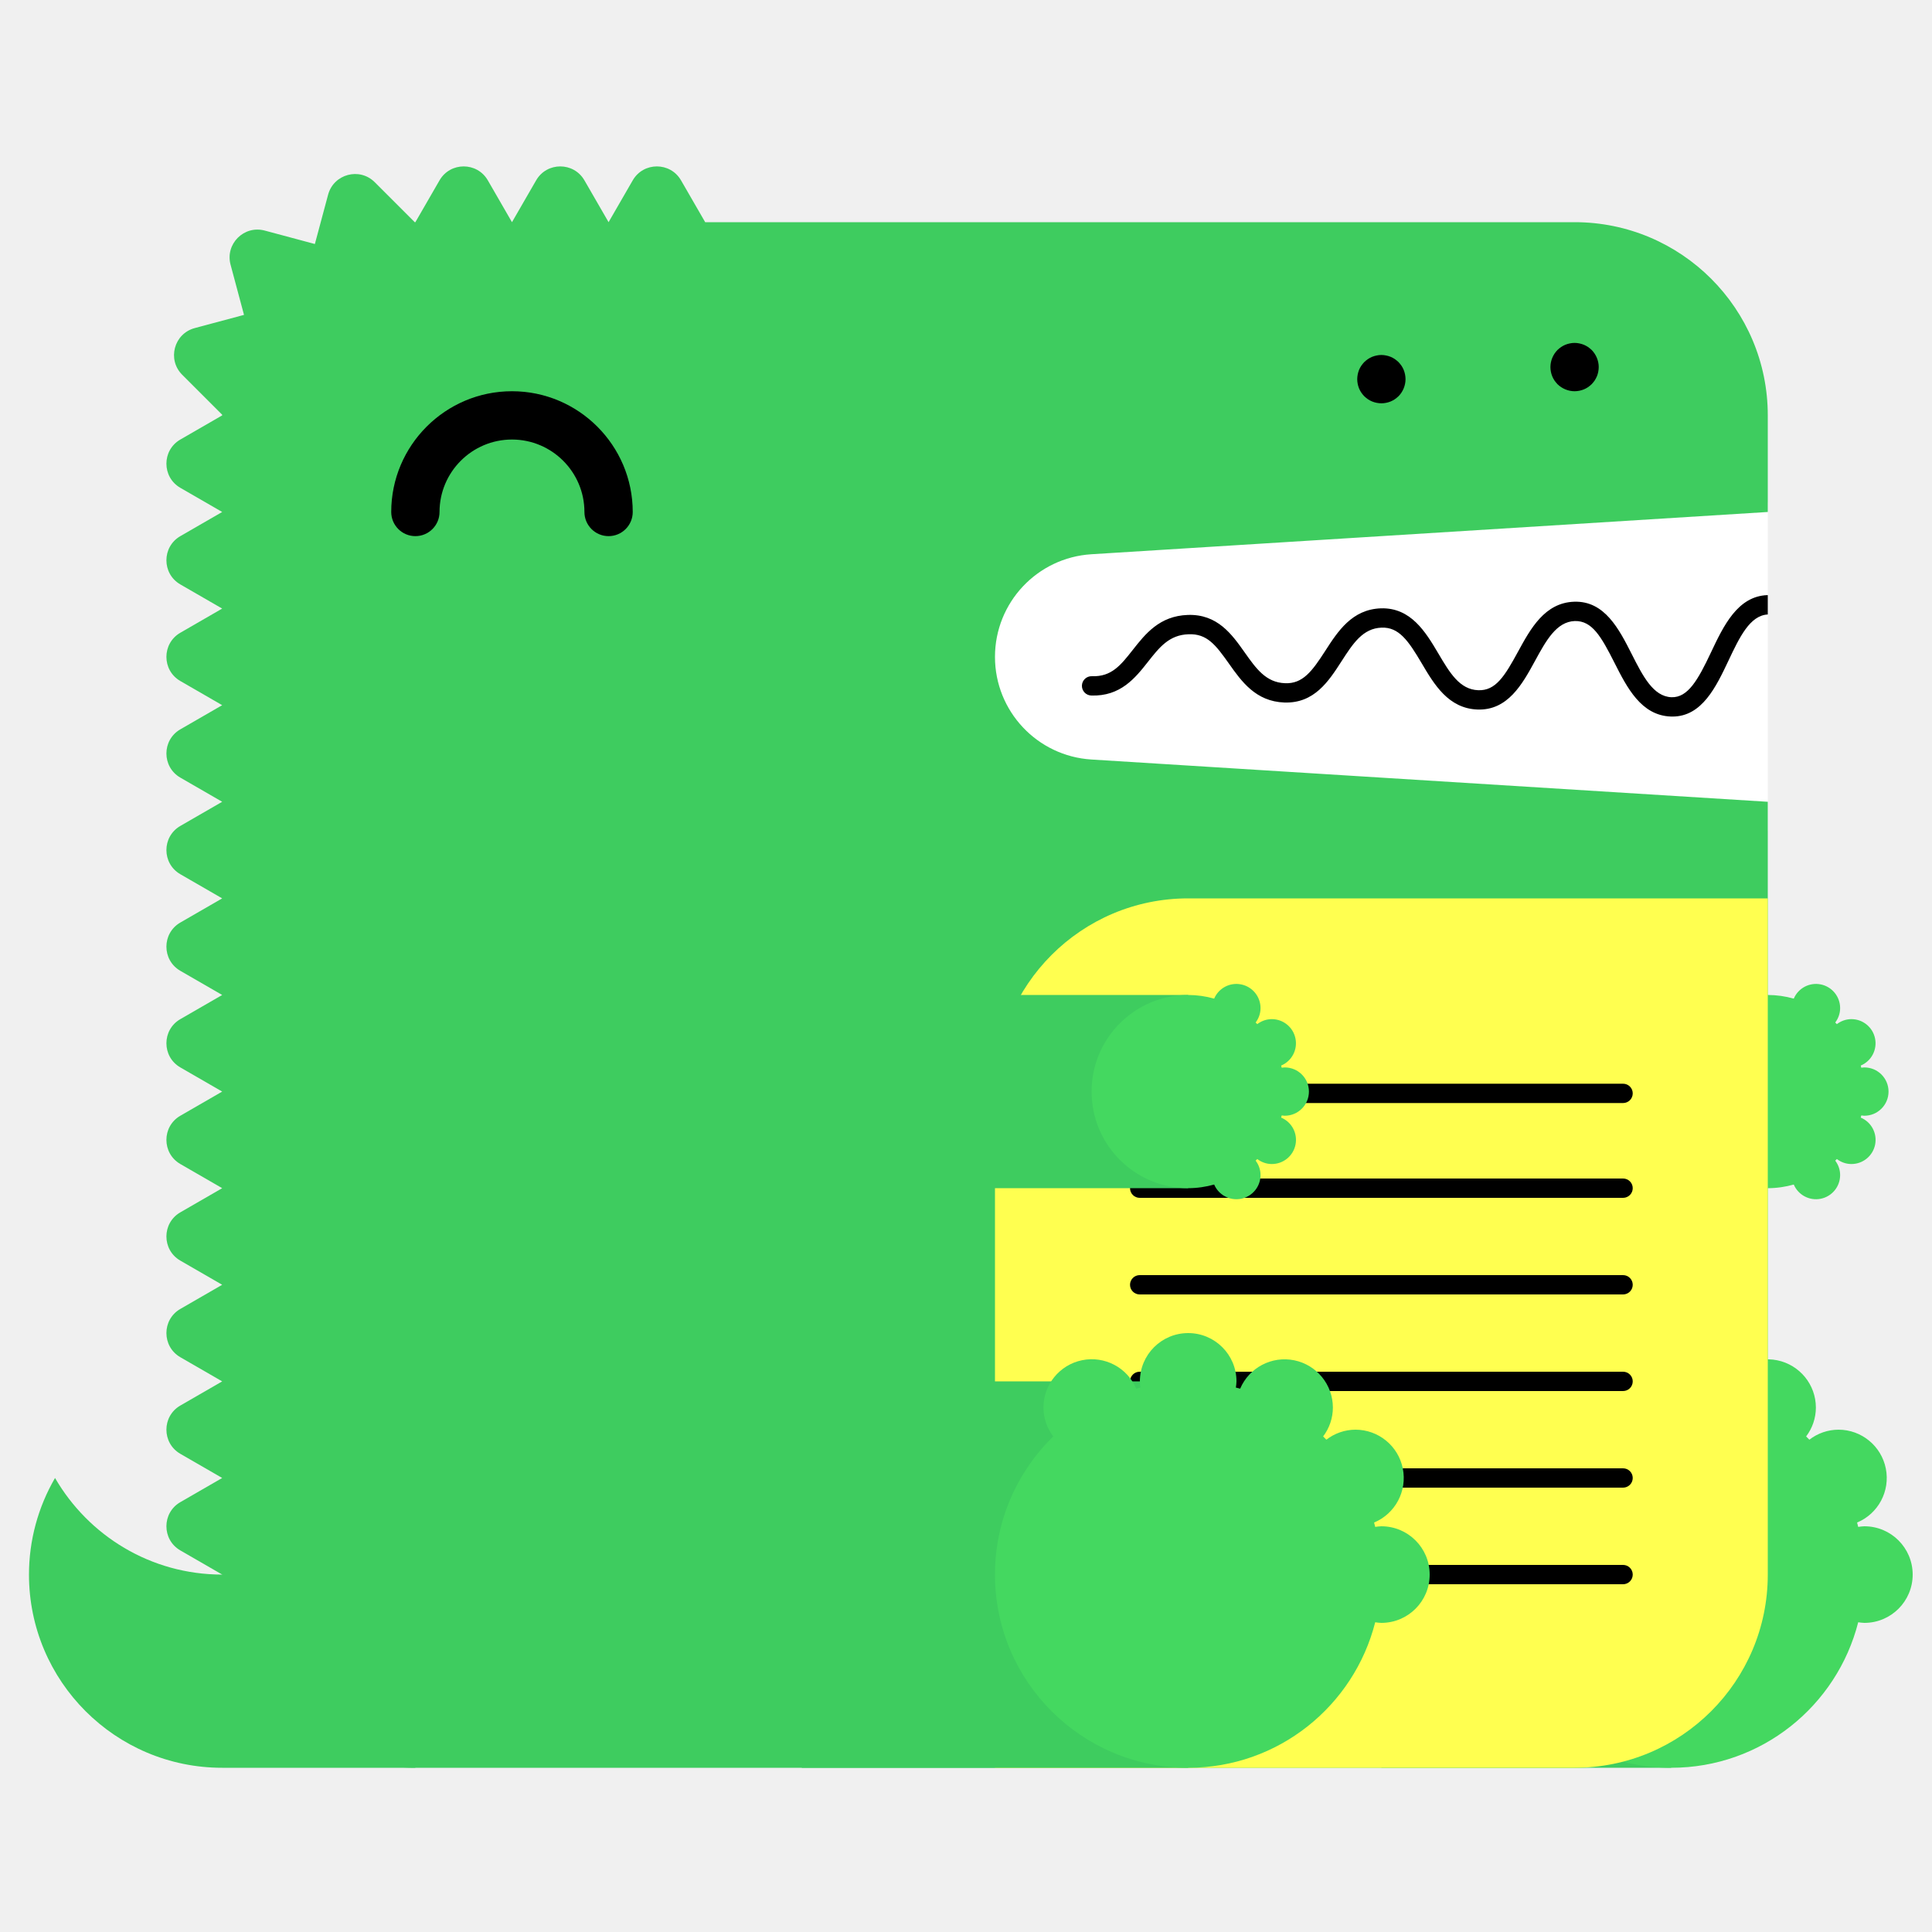
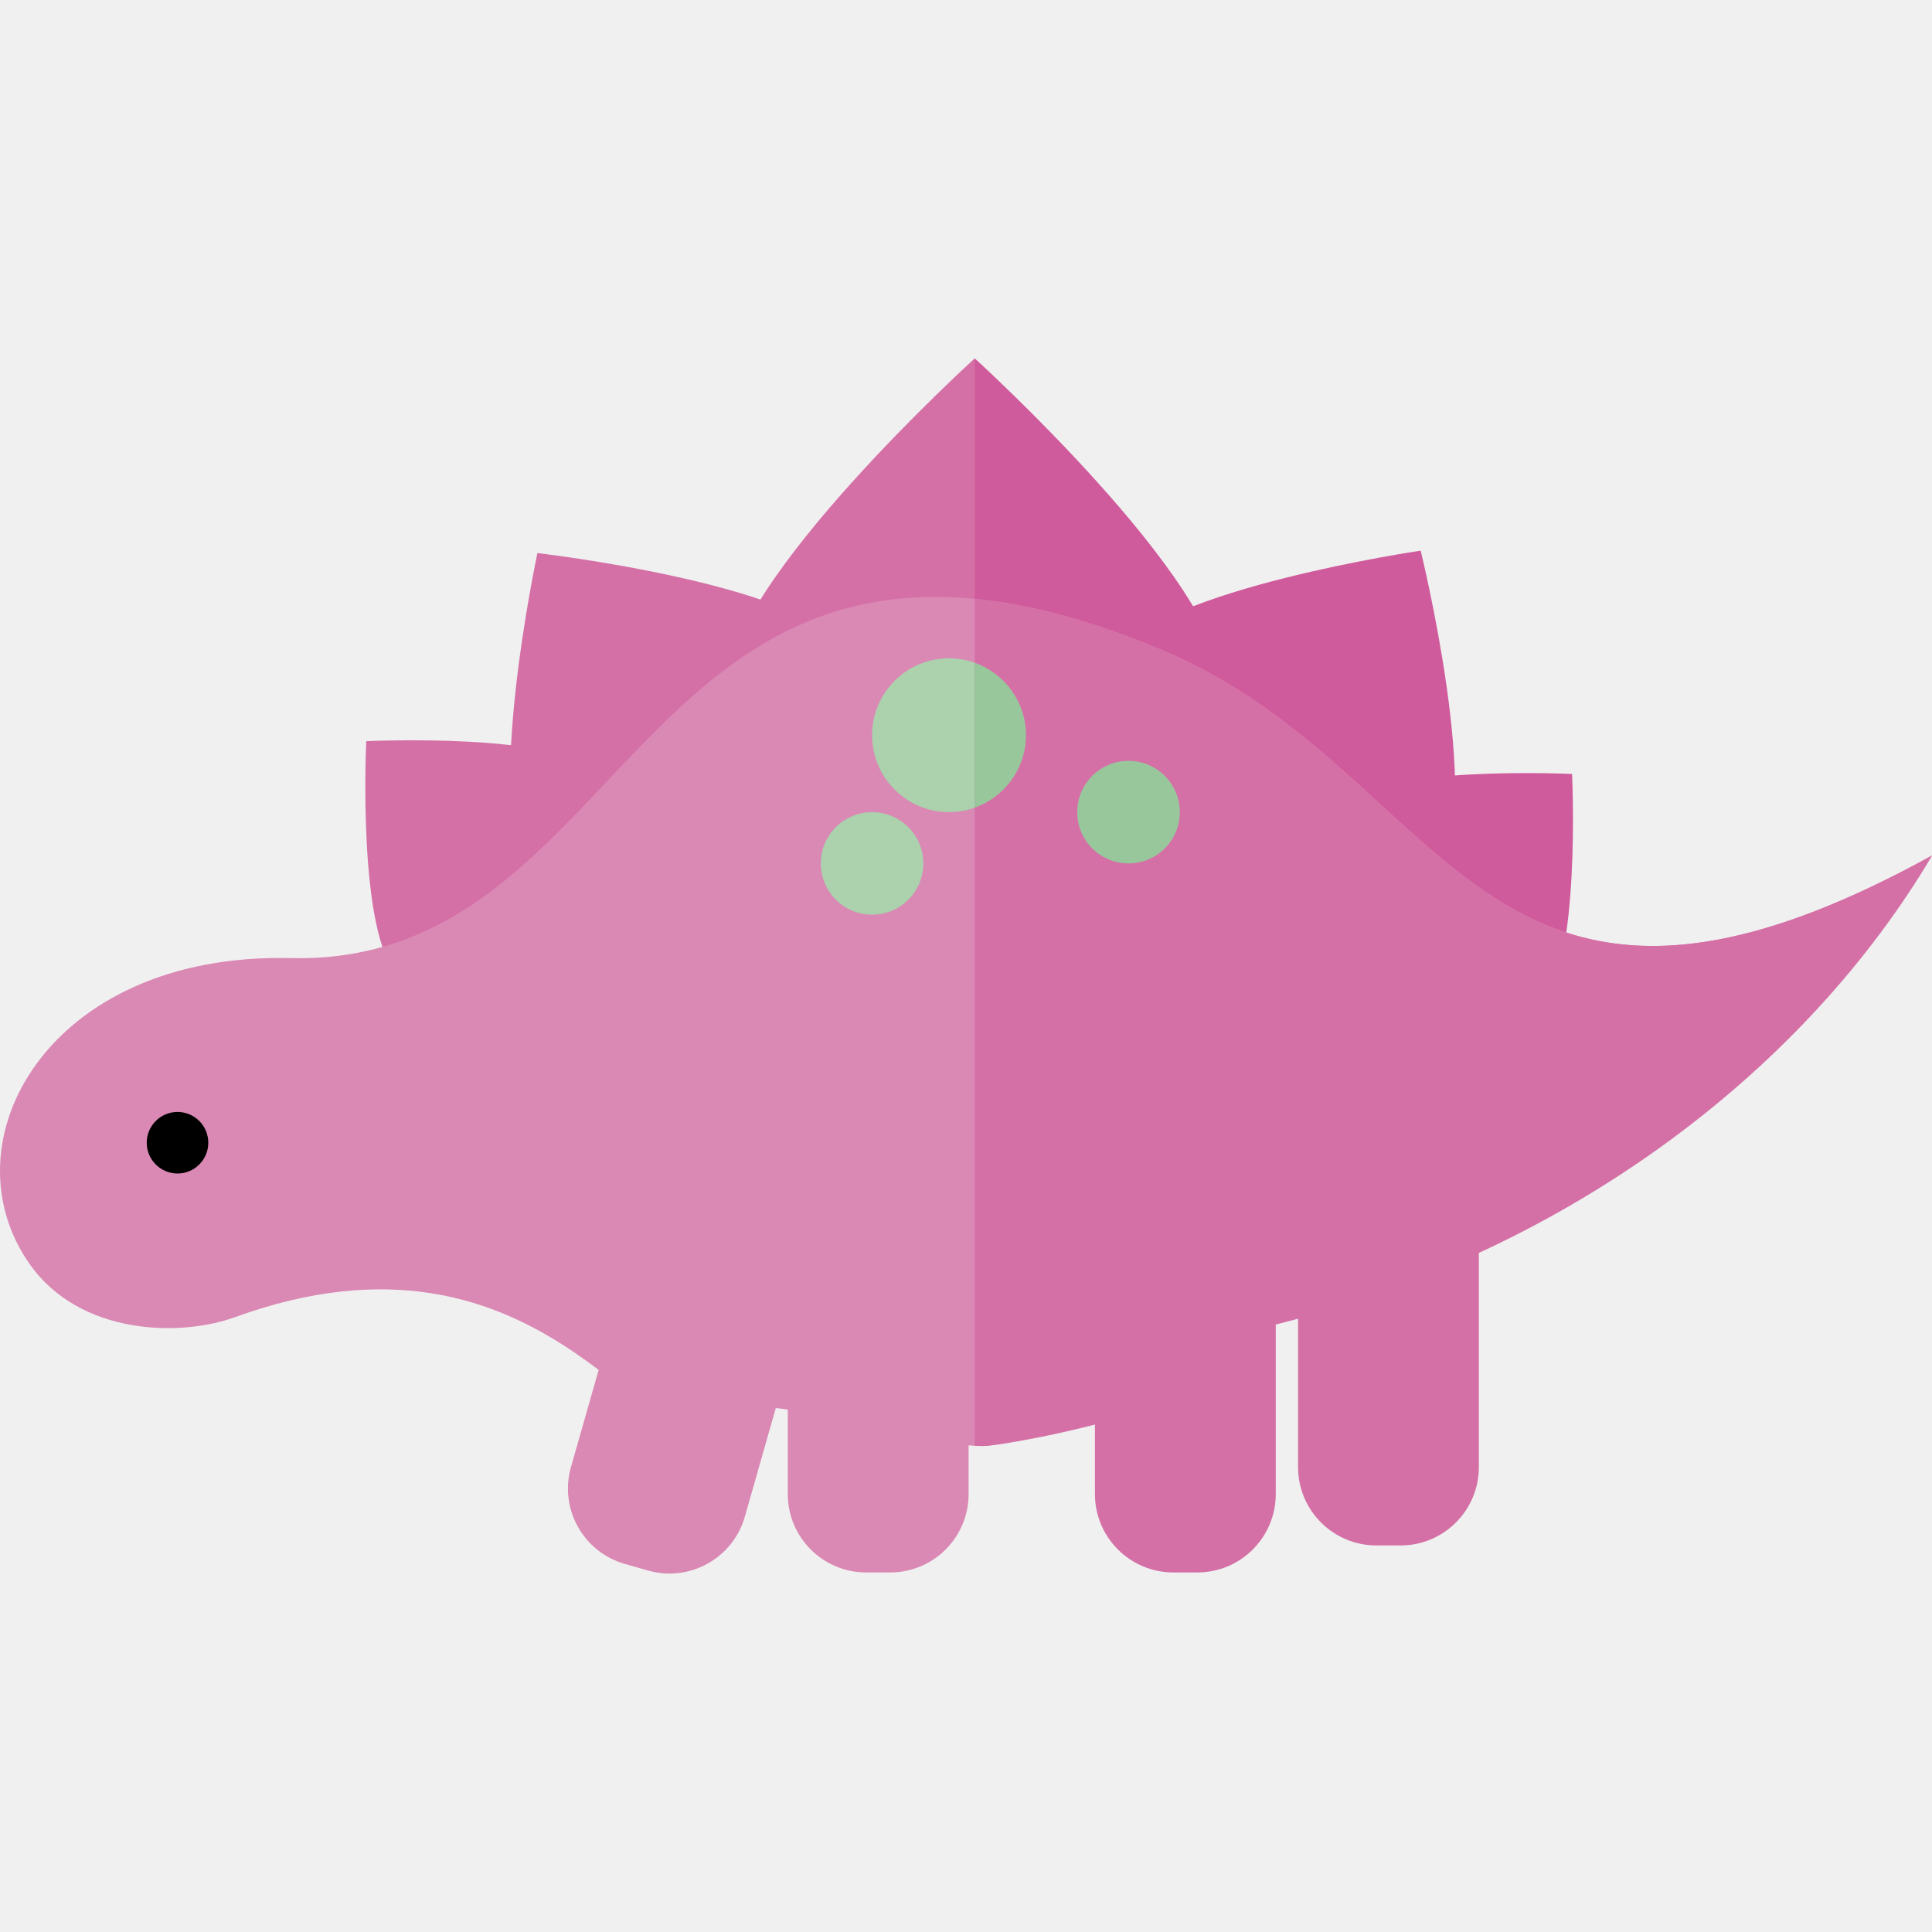
- <svg xmlns="http://www.w3.org/2000/svg" width="200" height="200" viewBox="0 0 200 200">
-   <g fill="none" fill-rule="evenodd">
-     <path fill="#FFF" d="M99 52h84v34H99z" />
-     <path d="M23 163c-7.398 0-13.843-4.027-17.303-10A19.886 19.886 0 0 0 3 163c0 11.046 8.954 20 20 20h20v-20H23z" fill="#3ECC5F" />
-     <path d="M112.98 57.376L183 53V43c0-11.046-8.954-20-20-20H73l-2.5-4.33c-1.112-1.925-3.889-1.925-5 0L63 23l-2.5-4.33c-1.111-1.925-3.889-1.925-5 0L53 23l-2.5-4.33c-1.111-1.925-3.889-1.925-5 0L43 23c-.022 0-.042.003-.065.003l-4.142-4.141c-1.57-1.571-4.252-.853-4.828 1.294l-1.369 5.104-5.192-1.392c-2.148-.575-4.111 1.389-3.535 3.536l1.39 5.193-5.102 1.367c-2.148.576-2.867 3.259-1.296 4.83l4.142 4.142c0 .021-.003.042-.003.064l-4.33 2.5c-1.925 1.111-1.925 3.889 0 5L23 53l-4.33 2.5c-1.925 1.111-1.925 3.889 0 5L23 63l-4.33 2.5c-1.925 1.111-1.925 3.889 0 5L23 73l-4.33 2.5c-1.925 1.111-1.925 3.889 0 5L23 83l-4.33 2.5c-1.925 1.111-1.925 3.889 0 5L23 93l-4.33 2.5c-1.925 1.111-1.925 3.889 0 5L23 103l-4.33 2.5c-1.925 1.111-1.925 3.889 0 5L23 113l-4.33 2.5c-1.925 1.111-1.925 3.889 0 5L23 123l-4.33 2.5c-1.925 1.111-1.925 3.889 0 5L23 133l-4.33 2.5c-1.925 1.111-1.925 3.889 0 5L23 143l-4.33 2.5c-1.925 1.111-1.925 3.889 0 5L23 153l-4.33 2.5c-1.925 1.111-1.925 3.889 0 5L23 163c0 11.046 8.954 20 20 20h120c11.046 0 20-8.954 20-20V83l-70.02-4.376A10.645 10.645 0 0 1 103 68c0-5.621 4.37-10.273 9.98-10.624" fill="#3ECC5F" />
-     <path fill="#3ECC5F" d="M143 183h30v-40h-30z" />
-     <path d="M193 158c-.219 0-.428.037-.639.064-.038-.15-.074-.301-.116-.451A5 5 0 0 0 190.32 148a4.96 4.96 0 0 0-3.016 1.036 26.531 26.531 0 0 0-.335-.336 4.955 4.955 0 0 0 1.011-2.987 5 5 0 0 0-9.599-1.959c-.148-.042-.297-.077-.445-.115.027-.211.064-.42.064-.639a5 5 0 0 0-5-5 5 5 0 0 0-5 5c0 .219.037.428.064.639-.148.038-.297.073-.445.115a4.998 4.998 0 0 0-9.599 1.959c0 1.125.384 2.151 1.011 2.987-3.717 3.632-6.031 8.693-6.031 14.3 0 11.046 8.954 20 20 20 9.339 0 17.16-6.41 19.361-15.064.211.027.42.064.639.064a5 5 0 0 0 5-5 5 5 0 0 0-5-5" fill="#44D860" />
-     <path fill="#3ECC5F" d="M153 123h30v-20h-30z" />
-     <path d="M193 115.5a2.5 2.5 0 1 0 0-5c-.109 0-.214.019-.319.032-.02-.075-.037-.15-.058-.225a2.501 2.501 0 0 0-.963-4.807c-.569 0-1.088.197-1.508.518a6.653 6.653 0 0 0-.168-.168c.314-.417.506-.931.506-1.494a2.5 2.5 0 0 0-4.8-.979A9.987 9.987 0 0 0 183 103c-5.522 0-10 4.478-10 10s4.478 10 10 10c.934 0 1.833-.138 2.69-.377a2.5 2.5 0 0 0 4.8-.979c0-.563-.192-1.077-.506-1.494.057-.055.113-.111.168-.168.42.321.939.518 1.508.518a2.5 2.5 0 0 0 .963-4.807c.021-.074.038-.15.058-.225.105.013.21.032.319.032" fill="#44D860" />
-     <path d="M63 55.5a2.5 2.5 0 0 1-2.5-2.5c0-4.136-3.364-7.5-7.5-7.5s-7.5 3.364-7.5 7.5a2.5 2.5 0 1 1-5 0c0-6.893 5.607-12.5 12.5-12.5S65.5 46.107 65.5 53a2.5 2.5 0 0 1-2.5 2.5" fill="#000" />
-     <path d="M103 183h60c11.046 0 20-8.954 20-20V93h-60c-11.046 0-20 8.954-20 20v70z" fill="#FFFF50" />
-     <path d="M168.02 124h-50.04a1 1 0 1 1 0-2h50.04a1 1 0 1 1 0 2m0 20h-50.04a1 1 0 1 1 0-2h50.04a1 1 0 1 1 0 2m0 20h-50.04a1 1 0 1 1 0-2h50.04a1 1 0 1 1 0 2m0-49.814h-50.04a1 1 0 1 1 0-2h50.04a1 1 0 1 1 0 2m0 19.814h-50.04a1 1 0 1 1 0-2h50.04a1 1 0 1 1 0 2m0 20h-50.04a1 1 0 1 1 0-2h50.04a1 1 0 1 1 0 2M183 61.611c-.012 0-.022-.006-.034-.005-3.09.105-4.552 3.196-5.842 5.923-1.346 2.85-2.387 4.703-4.093 4.647-1.889-.068-2.969-2.202-4.113-4.46-1.314-2.594-2.814-5.536-5.963-5.426-3.046.104-4.513 2.794-5.807 5.167-1.377 2.528-2.314 4.065-4.121 3.994-1.927-.07-2.951-1.805-4.136-3.813-1.321-2.236-2.848-4.75-5.936-4.664-2.994.103-4.465 2.385-5.763 4.4-1.373 2.13-2.335 3.428-4.165 3.351-1.973-.07-2.992-1.51-4.171-3.177-1.324-1.873-2.816-3.993-5.895-3.89-2.928.1-4.399 1.97-5.696 3.618-1.232 1.564-2.194 2.802-4.229 2.724a1 1 0 0 0-.072 2c3.017.101 4.545-1.8 5.872-3.487 1.177-1.496 2.193-2.787 4.193-2.855 1.926-.082 2.829 1.115 4.195 3.045 1.297 1.834 2.769 3.914 5.731 4.021 3.103.104 4.596-2.215 5.918-4.267 1.182-1.834 2.202-3.417 4.15-3.484 1.793-.067 2.769 1.35 4.145 3.681 1.297 2.197 2.766 4.686 5.787 4.796 3.125.108 4.634-2.62 5.949-5.035 1.139-2.088 2.214-4.06 4.119-4.126 1.793-.042 2.728 1.595 4.111 4.33 1.292 2.553 2.757 5.445 5.825 5.556l.169.003c3.064 0 4.518-3.075 5.805-5.794 1.139-2.41 2.217-4.68 4.067-4.773v-2z" fill="#000" />
-     <path fill="#3ECC5F" d="M83 183h40v-40H83z" />
-     <path d="M143 158c-.219 0-.428.037-.639.064-.038-.15-.074-.301-.116-.451A5 5 0 0 0 140.32 148a4.96 4.96 0 0 0-3.016 1.036 26.531 26.531 0 0 0-.335-.336 4.955 4.955 0 0 0 1.011-2.987 5 5 0 0 0-9.599-1.959c-.148-.042-.297-.077-.445-.115.027-.211.064-.42.064-.639a5 5 0 0 0-5-5 5 5 0 0 0-5 5c0 .219.037.428.064.639-.148.038-.297.073-.445.115a4.998 4.998 0 0 0-9.599 1.959c0 1.125.384 2.151 1.011 2.987-3.717 3.632-6.031 8.693-6.031 14.3 0 11.046 8.954 20 20 20 9.339 0 17.16-6.41 19.361-15.064.211.027.42.064.639.064a5 5 0 0 0 5-5 5 5 0 0 0-5-5" fill="#44D860" />
-     <path fill="#3ECC5F" d="M83 123h40v-20H83z" />
-     <path d="M133 115.5a2.5 2.5 0 1 0 0-5c-.109 0-.214.019-.319.032-.02-.075-.037-.15-.058-.225a2.501 2.501 0 0 0-.963-4.807c-.569 0-1.088.197-1.508.518a6.653 6.653 0 0 0-.168-.168c.314-.417.506-.931.506-1.494a2.5 2.5 0 0 0-4.8-.979A9.987 9.987 0 0 0 123 103c-5.522 0-10 4.478-10 10s4.478 10 10 10c.934 0 1.833-.138 2.69-.377a2.5 2.5 0 0 0 4.8-.979c0-.563-.192-1.077-.506-1.494.057-.055.113-.111.168-.168.42.321.939.518 1.508.518a2.5 2.5 0 0 0 .963-4.807c.021-.074.038-.15.058-.225.105.013.21.032.319.032" fill="#44D860" />
-     <path d="M143 41.75c-.16 0-.33-.02-.49-.05a2.52 2.52 0 0 1-.47-.14c-.15-.06-.29-.14-.431-.23-.13-.09-.259-.2-.38-.31-.109-.12-.219-.24-.309-.38s-.17-.28-.231-.43a2.619 2.619 0 0 1-.189-.96c0-.16.02-.33.05-.49.03-.16.08-.31.139-.47.061-.15.141-.29.231-.43.09-.13.2-.26.309-.38.121-.11.25-.22.38-.31.141-.09.281-.17.431-.23.149-.06.31-.11.47-.14.32-.07.65-.07.98 0 .159.03.32.08.47.14.149.06.29.14.43.23.13.09.259.2.38.31.11.12.22.25.31.38.09.14.17.28.23.43.06.16.11.31.14.47.029.16.05.33.05.49 0 .66-.271 1.31-.73 1.77-.121.11-.25.22-.38.31-.14.09-.281.17-.43.23a2.565 2.565 0 0 1-.96.19m20-1.25c-.66 0-1.3-.27-1.771-.73a3.802 3.802 0 0 1-.309-.38c-.09-.14-.17-.28-.231-.43a2.619 2.619 0 0 1-.189-.96c0-.66.27-1.3.729-1.77.121-.11.25-.22.38-.31.141-.09.281-.17.431-.23.149-.06.31-.11.47-.14.32-.07.66-.07.98 0 .159.03.32.08.47.14.149.06.29.14.43.23.13.09.259.2.38.31.459.47.73 1.11.73 1.77 0 .16-.021.33-.05.49-.03.16-.08.32-.14.47-.07.15-.14.29-.23.43-.09.13-.2.26-.31.38-.121.11-.25.22-.38.31-.14.09-.281.17-.43.23a2.565 2.565 0 0 1-.96.19" fill="#000" />
+ <svg xmlns="http://www.w3.org/2000/svg" version="1.1" id="Capa_1" x="0px" y="0px" viewBox="0 0 376.697 376.697" style="enable-background:new 0 0 376.697 376.697;" xml:space="preserve">
+   <g id="XMLID_28_">
+     <g id="XMLID_29_">
+       <path id="XMLID_30_" style="fill:#D570A7;" d="M142.029,133.088c0-19.618,48.008-63.198,48.008-63.198s48.006,43.58,48.006,63.198    C238.043,138.907,142.029,138.894,142.029,133.088z" />
+       <path id="XMLID_31_" style="fill:#D05B9C;" d="M190.037,69.89L190.037,69.89l-0.001,67.557c24.003,0.002,48.007-1.45,48.007-4.359    C238.043,113.47,190.037,69.89,190.037,69.89z" />
+     </g>
+     <path id="XMLID_45_" style="fill:#D05B9C;" d="M217.545,127.686c8.665-12.89,59.456-20.319,59.456-20.319   s12.293,49.837,3.628,62.727C278.059,173.917,214.981,131.5,217.545,127.686z" />
+     <path id="XMLID_44_" style="fill:#D05B9C;" d="M260.727,157.165c8.078-8.078,45.793-6.255,45.793-6.255s1.823,37.714-6.256,45.793   C297.869,199.098,258.337,159.555,260.727,157.165z" />
+     <path id="XMLID_43_" style="fill:#D570A7;" d="M117.201,150.769c-8.078-8.078-45.793-6.255-45.793-6.255   s-1.823,37.714,6.256,45.793C80.059,192.703,119.591,153.16,117.201,150.769z" />
+     <path id="XMLID_42_" style="fill:#D570A7;" d="M164.838,126.316c-9.057-12.617-60.054-18.48-60.054-18.48   s-10.753,50.192-1.696,62.809C105.775,174.387,167.519,130.05,164.838,126.316z" />
+     <path id="XMLID_41_" style="fill:#D570A7;" d="M233.468,306.589h-4.701c-8.437,0-15.277-6.84-15.277-15.277V243.61h35.255v47.702   C248.745,299.749,241.905,306.589,233.468,306.589z" />
+     <path id="XMLID_40_" style="fill:#D570A7;" d="M273.071,301.328h-4.701c-8.437,0-15.277-6.84-15.277-15.277v-47.702h35.255v47.702   C288.349,294.488,281.509,301.328,273.071,301.328z" />
+     <path id="XMLID_39_" style="fill:#DA88B4;" d="M126.35,306.218l-4.521-1.288c-8.114-2.312-12.818-10.765-10.505-18.879   l13.074-45.875l33.905,9.662l-13.074,45.875C142.917,303.827,134.464,308.53,126.35,306.218z" />
+     <path id="XMLID_38_" style="fill:#DA88B4;" d="M173.579,306.589h-4.701c-8.437,0-15.277-6.84-15.277-15.277V243.61h35.255v47.702   C188.856,299.749,182.017,306.589,173.579,306.589z" />
+     <path id="XMLID_37_" style="fill:#DA88B4;" d="M376.697,166.807c-88.333,48.667-93.667-16.333-150-40   c-102.646-43.123-101,61.667-170,60c-47.486-1.147-67.661,36.042-50.844,59.756c9.726,13.714,29.138,14.189,40,10.244   c59.667-21.667,80.285,29.344,90.844,20c9.061-8.019,39.833,5.133,54.963,5.133c4.95,0,54.049-10.8,55.037-25.133   C305.413,242.201,352.656,207.586,376.697,166.807L376.697,166.807z" />
+     <path id="XMLID_71_" d="M34.611,216.807c-3.309,0-6,2.691-6,6s2.691,6,6,6s6-2.691,6-6S37.919,216.807,34.611,216.807z" />
+     <circle id="XMLID_85_" style="fill:#ABD1AD;" cx="185.036" cy="143.349" r="15" />
+     <circle id="XMLID_86_" style="fill:#ABD1AD;" cx="170.036" cy="168.349" r="10" />
+     <path id="XMLID_87_" style="fill:#D570A7;" d="M226.697,126.807c-14.022-5.891-26.086-9.005-36.661-10.024v165.109   c0.558,0.03,1.102,0.049,1.624,0.049c4.95,0,55.701-9.258,56.689-23.591c58.716-14.606,104.307-50.763,128.349-91.542   C288.364,215.473,283.03,150.473,226.697,126.807z" />
+     <circle id="XMLID_88_" style="fill:#98C79C;" cx="220.036" cy="158.349" r="10" />
+     <path id="XMLID_89_" style="fill:#98C79C;" d="M190.036,129.22v28.256c5.822-2.061,10-7.6,10-14.128   C200.036,136.82,195.858,131.282,190.036,129.22z" />
  </g>
+   <g>
+ </g>
+   <g>
+ </g>
+   <g>
+ </g>
+   <g>
+ </g>
+   <g>
+ </g>
+   <g>
+ </g>
+   <g>
+ </g>
+   <g>
+ </g>
+   <g>
+ </g>
+   <g>
+ </g>
+   <g>
+ </g>
+   <g>
+ </g>
+   <g>
+ </g>
+   <g>
+ </g>
+   <g>
+ </g>
</svg>
